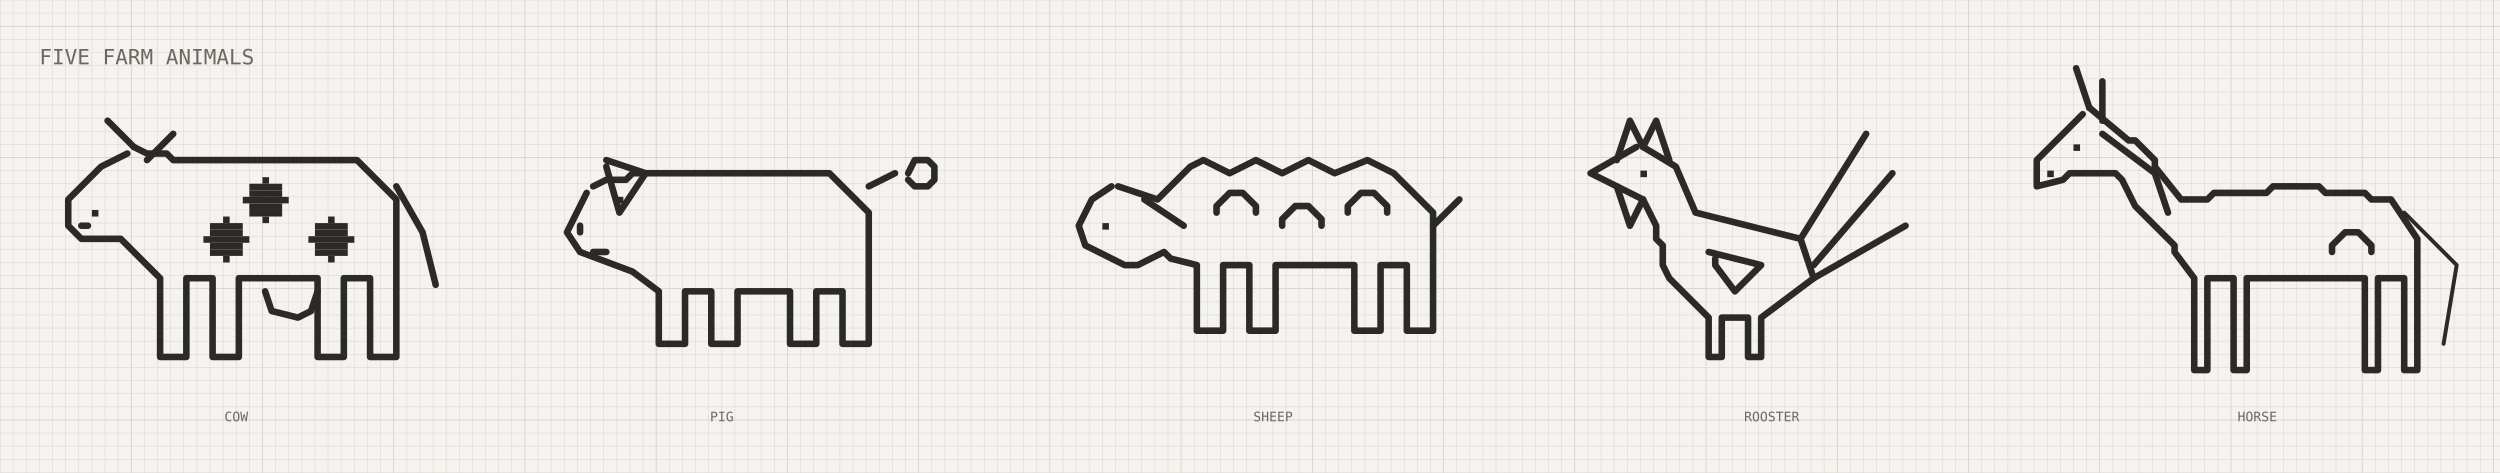
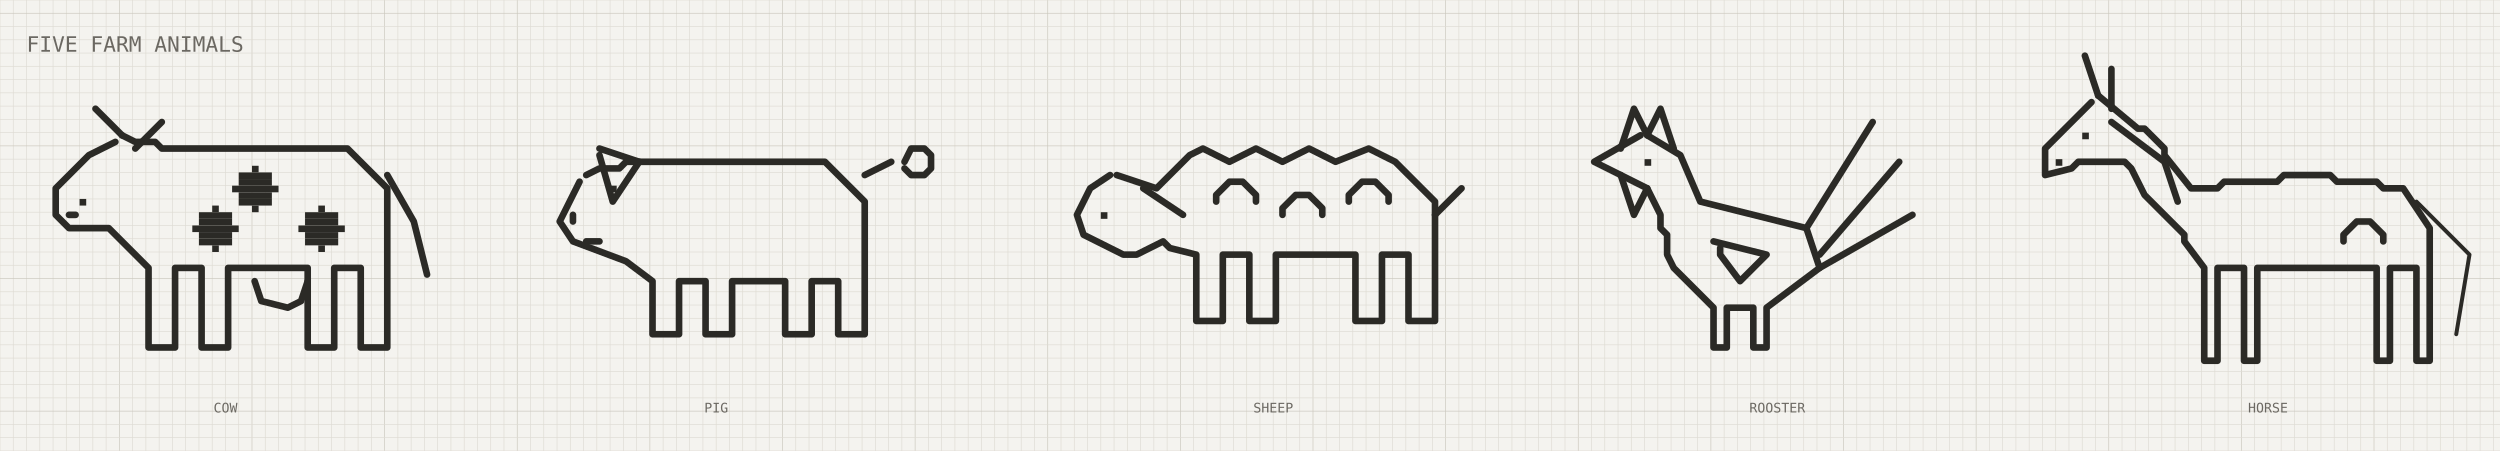
- <svg xmlns="http://www.w3.org/2000/svg" width="1905" height="360" viewBox="0 0 1905 360" font-family="ui-monospace, SFMono-Regular, &quot;Cascadia Mono&quot;, Menlo, Consolas, monospace">
+ <svg xmlns="http://www.w3.org/2000/svg" width="1885" height="340" viewBox="0 0 1885 340" font-family="ui-monospace, SFMono-Regular, &quot;Cascadia Mono&quot;, Menlo, Consolas, monospace" role="img" aria-labelledby="tp-title tp-desc">
  <style>
  .bg { fill: #f4f3ef; }
  .grid { stroke: #dedbd3; stroke-width: 0.5; }
  .grid-major { stroke: #cbc7bd; stroke-width: 0.5; }
  .box { fill: #e9e7e1; stroke: #2b2a26; stroke-width: 1; }
-   .box-label { fill: #2b2a26; }
+   .box-label, .key-title, .key-label { fill: #2b2a26; }
  .stroke { fill: #2b2a26; }
  .hop { stroke: #2b2a26; }
  .free-text { fill: #6b6862; }
  .hit-S0 { fill: #8a5b56; opacity: 0.30; }
  .hit-S1 { fill: #96755c; opacity: 0.28; }
  .hit-S2 { fill: #87805a; opacity: 0.24; }
  .hit-S3 { fill: #4a6572; opacity: 0.20; }
  .dimmed { fill: url(#tp-stipple); }
  .dither-run { fill: #2b2a26; }
  .simplify-run { fill: #2b2a26; }
  @media (prefers-color-scheme: dark) {
    .bg { fill: #1a1917; }
    .grid { stroke: #2e2c28; }
    .grid-major { stroke: #3d3a35; }
    .box { fill: #232220; stroke: #dedbd3; }
    .box-label { fill: #dedbd3; }
    .free-text { fill: #9a968d; }
    .stroke { fill: #dedbd3; }
    .hop { stroke: #dedbd3; }
  }
+ 
</style>
  <defs>
    <pattern id="tp-stipple" width="10" height="10" patternUnits="userSpaceOnUse">
      <rect width="5" height="5" fill="#2b2a26" />
      <rect x="5" y="5" width="5" height="5" fill="#2b2a26" />
    </pattern>
  </defs>
-   <rect class="bg" x="0" y="0" width="1905" height="360" />
-   <g transform="translate(0,20)">
+   <rect class="bg" x="0" y="0" width="1885" height="340" />
+   <g transform="translate(-10,10)">
    <line class="grid" x1="-10" y1="-30" x2="-10" y2="350" />
    <line class="grid-major" x1="0" y1="-30" x2="0" y2="350" />
    <line class="grid" x1="10" y1="-30" x2="10" y2="350" />
    <line class="grid" x1="20" y1="-30" x2="20" y2="350" />
    <line class="grid" x1="30" y1="-30" x2="30" y2="350" />
    <line class="grid" x1="40" y1="-30" x2="40" y2="350" />
    <line class="grid" x1="50" y1="-30" x2="50" y2="350" />
    <line class="grid" x1="60" y1="-30" x2="60" y2="350" />
    <line class="grid" x1="70" y1="-30" x2="70" y2="350" />
    <line class="grid" x1="80" y1="-30" x2="80" y2="350" />
    <line class="grid" x1="90" y1="-30" x2="90" y2="350" />
    <line class="grid-major" x1="100" y1="-30" x2="100" y2="350" />
    <line class="grid" x1="110" y1="-30" x2="110" y2="350" />
    <line class="grid" x1="120" y1="-30" x2="120" y2="350" />
    <line class="grid" x1="130" y1="-30" x2="130" y2="350" />
    <line class="grid" x1="140" y1="-30" x2="140" y2="350" />
    <line class="grid" x1="150" y1="-30" x2="150" y2="350" />
    <line class="grid" x1="160" y1="-30" x2="160" y2="350" />
    <line class="grid" x1="170" y1="-30" x2="170" y2="350" />
    <line class="grid" x1="180" y1="-30" x2="180" y2="350" />
    <line class="grid" x1="190" y1="-30" x2="190" y2="350" />
    <line class="grid-major" x1="200" y1="-30" x2="200" y2="350" />
    <line class="grid" x1="210" y1="-30" x2="210" y2="350" />
    <line class="grid" x1="220" y1="-30" x2="220" y2="350" />
    <line class="grid" x1="230" y1="-30" x2="230" y2="350" />
    <line class="grid" x1="240" y1="-30" x2="240" y2="350" />
    <line class="grid" x1="250" y1="-30" x2="250" y2="350" />
    <line class="grid" x1="260" y1="-30" x2="260" y2="350" />
    <line class="grid" x1="270" y1="-30" x2="270" y2="350" />
    <line class="grid" x1="280" y1="-30" x2="280" y2="350" />
    <line class="grid" x1="290" y1="-30" x2="290" y2="350" />
    <line class="grid-major" x1="300" y1="-30" x2="300" y2="350" />
    <line class="grid" x1="310" y1="-30" x2="310" y2="350" />
    <line class="grid" x1="320" y1="-30" x2="320" y2="350" />
    <line class="grid" x1="330" y1="-30" x2="330" y2="350" />
    <line class="grid" x1="340" y1="-30" x2="340" y2="350" />
    <line class="grid" x1="350" y1="-30" x2="350" y2="350" />
    <line class="grid" x1="360" y1="-30" x2="360" y2="350" />
    <line class="grid" x1="370" y1="-30" x2="370" y2="350" />
    <line class="grid" x1="380" y1="-30" x2="380" y2="350" />
    <line class="grid" x1="390" y1="-30" x2="390" y2="350" />
    <line class="grid-major" x1="400" y1="-30" x2="400" y2="350" />
    <line class="grid" x1="410" y1="-30" x2="410" y2="350" />
    <line class="grid" x1="420" y1="-30" x2="420" y2="350" />
    <line class="grid" x1="430" y1="-30" x2="430" y2="350" />
    <line class="grid" x1="440" y1="-30" x2="440" y2="350" />
    <line class="grid" x1="450" y1="-30" x2="450" y2="350" />
    <line class="grid" x1="460" y1="-30" x2="460" y2="350" />
    <line class="grid" x1="470" y1="-30" x2="470" y2="350" />
    <line class="grid" x1="480" y1="-30" x2="480" y2="350" />
    <line class="grid" x1="490" y1="-30" x2="490" y2="350" />
    <line class="grid-major" x1="500" y1="-30" x2="500" y2="350" />
    <line class="grid" x1="510" y1="-30" x2="510" y2="350" />
    <line class="grid" x1="520" y1="-30" x2="520" y2="350" />
    <line class="grid" x1="530" y1="-30" x2="530" y2="350" />
    <line class="grid" x1="540" y1="-30" x2="540" y2="350" />
    <line class="grid" x1="550" y1="-30" x2="550" y2="350" />
    <line class="grid" x1="560" y1="-30" x2="560" y2="350" />
    <line class="grid" x1="570" y1="-30" x2="570" y2="350" />
    <line class="grid" x1="580" y1="-30" x2="580" y2="350" />
    <line class="grid" x1="590" y1="-30" x2="590" y2="350" />
    <line class="grid-major" x1="600" y1="-30" x2="600" y2="350" />
    <line class="grid" x1="610" y1="-30" x2="610" y2="350" />
    <line class="grid" x1="620" y1="-30" x2="620" y2="350" />
    <line class="grid" x1="630" y1="-30" x2="630" y2="350" />
    <line class="grid" x1="640" y1="-30" x2="640" y2="350" />
    <line class="grid" x1="650" y1="-30" x2="650" y2="350" />
    <line class="grid" x1="660" y1="-30" x2="660" y2="350" />
    <line class="grid" x1="670" y1="-30" x2="670" y2="350" />
    <line class="grid" x1="680" y1="-30" x2="680" y2="350" />
    <line class="grid" x1="690" y1="-30" x2="690" y2="350" />
    <line class="grid-major" x1="700" y1="-30" x2="700" y2="350" />
    <line class="grid" x1="710" y1="-30" x2="710" y2="350" />
    <line class="grid" x1="720" y1="-30" x2="720" y2="350" />
    <line class="grid" x1="730" y1="-30" x2="730" y2="350" />
    <line class="grid" x1="740" y1="-30" x2="740" y2="350" />
    <line class="grid" x1="750" y1="-30" x2="750" y2="350" />
    <line class="grid" x1="760" y1="-30" x2="760" y2="350" />
    <line class="grid" x1="770" y1="-30" x2="770" y2="350" />
    <line class="grid" x1="780" y1="-30" x2="780" y2="350" />
    <line class="grid" x1="790" y1="-30" x2="790" y2="350" />
    <line class="grid-major" x1="800" y1="-30" x2="800" y2="350" />
    <line class="grid" x1="810" y1="-30" x2="810" y2="350" />
    <line class="grid" x1="820" y1="-30" x2="820" y2="350" />
    <line class="grid" x1="830" y1="-30" x2="830" y2="350" />
    <line class="grid" x1="840" y1="-30" x2="840" y2="350" />
    <line class="grid" x1="850" y1="-30" x2="850" y2="350" />
    <line class="grid" x1="860" y1="-30" x2="860" y2="350" />
    <line class="grid" x1="870" y1="-30" x2="870" y2="350" />
    <line class="grid" x1="880" y1="-30" x2="880" y2="350" />
    <line class="grid" x1="890" y1="-30" x2="890" y2="350" />
    <line class="grid-major" x1="900" y1="-30" x2="900" y2="350" />
    <line class="grid" x1="910" y1="-30" x2="910" y2="350" />
    <line class="grid" x1="920" y1="-30" x2="920" y2="350" />
    <line class="grid" x1="930" y1="-30" x2="930" y2="350" />
    <line class="grid" x1="940" y1="-30" x2="940" y2="350" />
    <line class="grid" x1="950" y1="-30" x2="950" y2="350" />
    <line class="grid" x1="960" y1="-30" x2="960" y2="350" />
    <line class="grid" x1="970" y1="-30" x2="970" y2="350" />
    <line class="grid" x1="980" y1="-30" x2="980" y2="350" />
    <line class="grid" x1="990" y1="-30" x2="990" y2="350" />
    <line class="grid-major" x1="1000" y1="-30" x2="1000" y2="350" />
    <line class="grid" x1="1010" y1="-30" x2="1010" y2="350" />
    <line class="grid" x1="1020" y1="-30" x2="1020" y2="350" />
    <line class="grid" x1="1030" y1="-30" x2="1030" y2="350" />
    <line class="grid" x1="1040" y1="-30" x2="1040" y2="350" />
    <line class="grid" x1="1050" y1="-30" x2="1050" y2="350" />
    <line class="grid" x1="1060" y1="-30" x2="1060" y2="350" />
    <line class="grid" x1="1070" y1="-30" x2="1070" y2="350" />
    <line class="grid" x1="1080" y1="-30" x2="1080" y2="350" />
    <line class="grid" x1="1090" y1="-30" x2="1090" y2="350" />
    <line class="grid-major" x1="1100" y1="-30" x2="1100" y2="350" />
    <line class="grid" x1="1110" y1="-30" x2="1110" y2="350" />
    <line class="grid" x1="1120" y1="-30" x2="1120" y2="350" />
    <line class="grid" x1="1130" y1="-30" x2="1130" y2="350" />
    <line class="grid" x1="1140" y1="-30" x2="1140" y2="350" />
    <line class="grid" x1="1150" y1="-30" x2="1150" y2="350" />
    <line class="grid" x1="1160" y1="-30" x2="1160" y2="350" />
    <line class="grid" x1="1170" y1="-30" x2="1170" y2="350" />
    <line class="grid" x1="1180" y1="-30" x2="1180" y2="350" />
    <line class="grid" x1="1190" y1="-30" x2="1190" y2="350" />
    <line class="grid-major" x1="1200" y1="-30" x2="1200" y2="350" />
    <line class="grid" x1="1210" y1="-30" x2="1210" y2="350" />
    <line class="grid" x1="1220" y1="-30" x2="1220" y2="350" />
    <line class="grid" x1="1230" y1="-30" x2="1230" y2="350" />
    <line class="grid" x1="1240" y1="-30" x2="1240" y2="350" />
    <line class="grid" x1="1250" y1="-30" x2="1250" y2="350" />
    <line class="grid" x1="1260" y1="-30" x2="1260" y2="350" />
    <line class="grid" x1="1270" y1="-30" x2="1270" y2="350" />
    <line class="grid" x1="1280" y1="-30" x2="1280" y2="350" />
    <line class="grid" x1="1290" y1="-30" x2="1290" y2="350" />
    <line class="grid-major" x1="1300" y1="-30" x2="1300" y2="350" />
    <line class="grid" x1="1310" y1="-30" x2="1310" y2="350" />
    <line class="grid" x1="1320" y1="-30" x2="1320" y2="350" />
    <line class="grid" x1="1330" y1="-30" x2="1330" y2="350" />
    <line class="grid" x1="1340" y1="-30" x2="1340" y2="350" />
    <line class="grid" x1="1350" y1="-30" x2="1350" y2="350" />
    <line class="grid" x1="1360" y1="-30" x2="1360" y2="350" />
    <line class="grid" x1="1370" y1="-30" x2="1370" y2="350" />
    <line class="grid" x1="1380" y1="-30" x2="1380" y2="350" />
    <line class="grid" x1="1390" y1="-30" x2="1390" y2="350" />
    <line class="grid-major" x1="1400" y1="-30" x2="1400" y2="350" />
    <line class="grid" x1="1410" y1="-30" x2="1410" y2="350" />
    <line class="grid" x1="1420" y1="-30" x2="1420" y2="350" />
    <line class="grid" x1="1430" y1="-30" x2="1430" y2="350" />
    <line class="grid" x1="1440" y1="-30" x2="1440" y2="350" />
    <line class="grid" x1="1450" y1="-30" x2="1450" y2="350" />
    <line class="grid" x1="1460" y1="-30" x2="1460" y2="350" />
    <line class="grid" x1="1470" y1="-30" x2="1470" y2="350" />
    <line class="grid" x1="1480" y1="-30" x2="1480" y2="350" />
    <line class="grid" x1="1490" y1="-30" x2="1490" y2="350" />
    <line class="grid-major" x1="1500" y1="-30" x2="1500" y2="350" />
    <line class="grid" x1="1510" y1="-30" x2="1510" y2="350" />
    <line class="grid" x1="1520" y1="-30" x2="1520" y2="350" />
    <line class="grid" x1="1530" y1="-30" x2="1530" y2="350" />
    <line class="grid" x1="1540" y1="-30" x2="1540" y2="350" />
    <line class="grid" x1="1550" y1="-30" x2="1550" y2="350" />
    <line class="grid" x1="1560" y1="-30" x2="1560" y2="350" />
    <line class="grid" x1="1570" y1="-30" x2="1570" y2="350" />
    <line class="grid" x1="1580" y1="-30" x2="1580" y2="350" />
    <line class="grid" x1="1590" y1="-30" x2="1590" y2="350" />
    <line class="grid-major" x1="1600" y1="-30" x2="1600" y2="350" />
    <line class="grid" x1="1610" y1="-30" x2="1610" y2="350" />
    <line class="grid" x1="1620" y1="-30" x2="1620" y2="350" />
    <line class="grid" x1="1630" y1="-30" x2="1630" y2="350" />
    <line class="grid" x1="1640" y1="-30" x2="1640" y2="350" />
    <line class="grid" x1="1650" y1="-30" x2="1650" y2="350" />
    <line class="grid" x1="1660" y1="-30" x2="1660" y2="350" />
    <line class="grid" x1="1670" y1="-30" x2="1670" y2="350" />
    <line class="grid" x1="1680" y1="-30" x2="1680" y2="350" />
    <line class="grid" x1="1690" y1="-30" x2="1690" y2="350" />
    <line class="grid-major" x1="1700" y1="-30" x2="1700" y2="350" />
    <line class="grid" x1="1710" y1="-30" x2="1710" y2="350" />
    <line class="grid" x1="1720" y1="-30" x2="1720" y2="350" />
    <line class="grid" x1="1730" y1="-30" x2="1730" y2="350" />
    <line class="grid" x1="1740" y1="-30" x2="1740" y2="350" />
    <line class="grid" x1="1750" y1="-30" x2="1750" y2="350" />
    <line class="grid" x1="1760" y1="-30" x2="1760" y2="350" />
    <line class="grid" x1="1770" y1="-30" x2="1770" y2="350" />
    <line class="grid" x1="1780" y1="-30" x2="1780" y2="350" />
    <line class="grid" x1="1790" y1="-30" x2="1790" y2="350" />
    <line class="grid-major" x1="1800" y1="-30" x2="1800" y2="350" />
    <line class="grid" x1="1810" y1="-30" x2="1810" y2="350" />
    <line class="grid" x1="1820" y1="-30" x2="1820" y2="350" />
    <line class="grid" x1="1830" y1="-30" x2="1830" y2="350" />
    <line class="grid" x1="1840" y1="-30" x2="1840" y2="350" />
    <line class="grid" x1="1850" y1="-30" x2="1850" y2="350" />
    <line class="grid" x1="1860" y1="-30" x2="1860" y2="350" />
    <line class="grid" x1="1870" y1="-30" x2="1870" y2="350" />
    <line class="grid" x1="1880" y1="-30" x2="1880" y2="350" />
    <line class="grid" x1="1890" y1="-30" x2="1890" y2="350" />
    <line class="grid-major" x1="1900" y1="-30" x2="1900" y2="350" />
    <line class="grid" x1="1910" y1="-30" x2="1910" y2="350" />
    <line class="grid" x1="-10" y1="-30" x2="1915" y2="-30" />
    <line class="grid" x1="-10" y1="-20" x2="1915" y2="-20" />
    <line class="grid" x1="-10" y1="-10" x2="1915" y2="-10" />
    <line class="grid-major" x1="-10" y1="0" x2="1915" y2="0" />
    <line class="grid" x1="-10" y1="10" x2="1915" y2="10" />
    <line class="grid" x1="-10" y1="20" x2="1915" y2="20" />
    <line class="grid" x1="-10" y1="30" x2="1915" y2="30" />
    <line class="grid" x1="-10" y1="40" x2="1915" y2="40" />
    <line class="grid" x1="-10" y1="50" x2="1915" y2="50" />
    <line class="grid" x1="-10" y1="60" x2="1915" y2="60" />
    <line class="grid" x1="-10" y1="70" x2="1915" y2="70" />
    <line class="grid" x1="-10" y1="80" x2="1915" y2="80" />
    <line class="grid" x1="-10" y1="90" x2="1915" y2="90" />
    <line class="grid-major" x1="-10" y1="100" x2="1915" y2="100" />
    <line class="grid" x1="-10" y1="110" x2="1915" y2="110" />
    <line class="grid" x1="-10" y1="120" x2="1915" y2="120" />
    <line class="grid" x1="-10" y1="130" x2="1915" y2="130" />
    <line class="grid" x1="-10" y1="140" x2="1915" y2="140" />
    <line class="grid" x1="-10" y1="150" x2="1915" y2="150" />
    <line class="grid" x1="-10" y1="160" x2="1915" y2="160" />
    <line class="grid" x1="-10" y1="170" x2="1915" y2="170" />
    <line class="grid" x1="-10" y1="180" x2="1915" y2="180" />
    <line class="grid" x1="-10" y1="190" x2="1915" y2="190" />
    <line class="grid-major" x1="-10" y1="200" x2="1915" y2="200" />
    <line class="grid" x1="-10" y1="210" x2="1915" y2="210" />
    <line class="grid" x1="-10" y1="220" x2="1915" y2="220" />
    <line class="grid" x1="-10" y1="230" x2="1915" y2="230" />
    <line class="grid" x1="-10" y1="240" x2="1915" y2="240" />
    <line class="grid" x1="-10" y1="250" x2="1915" y2="250" />
    <line class="grid" x1="-10" y1="260" x2="1915" y2="260" />
    <line class="grid" x1="-10" y1="270" x2="1915" y2="270" />
    <line class="grid" x1="-10" y1="280" x2="1915" y2="280" />
    <line class="grid" x1="-10" y1="290" x2="1915" y2="290" />
    <line class="grid-major" x1="-10" y1="300" x2="1915" y2="300" />
    <line class="grid" x1="-10" y1="310" x2="1915" y2="310" />
    <line class="grid" x1="-10" y1="320" x2="1915" y2="320" />
    <line class="grid" x1="-10" y1="330" x2="1915" y2="330" />
    <line class="grid" x1="-10" y1="340" x2="1915" y2="340" />
    <line class="grid" x1="-10" y1="350" x2="1915" y2="350" />
  </g>
-   <g transform="translate(0,20)">
+   <g transform="translate(-10,10)">
    <g data-page="base" data-z="0" opacity="1">
-       <g data-element="cow-tail">
+       <g data-element="cow-tail" role="group" aria-label="path cow-tail">
        <g data-id="cow-tail" data-kind="path" data-role="artwork">
          <polyline points="302,122 322,157 332,197" fill="none" stroke="#2b2a26" stroke-width="5" stroke-linecap="round" stroke-linejoin="round" />
        </g>
      </g>
-       <g data-element="cow-eye">
+       <g data-element="cow-eye" role="group" aria-label="path cow-eye">
        <g data-id="cow-eye" data-kind="path" data-role="artwork" data-paint="cells">
          <rect x="70" y="140" width="5" height="5" fill="#2b2a26" />
        </g>
      </g>
-       <g data-element="text-1">
+       <g data-element="text-1" role="group" aria-label="text text-1: COW">
        <text class="free-text" x="171" y="301" font-size="10" font-weight="400" textLength="18" lengthAdjust="spacingAndGlyphs" xml:space="preserve">COW</text>
      </g>
-       <g data-element="pig-body">
+       <g data-element="pig-body" role="group" aria-label="path pig-body">
        <g data-id="pig-body" data-kind="path" data-role="artwork">
          <polyline points="452,122 462,117 477,117 482,112 632,112 662,142 662,242 642,242 642,202 622,202 622,242 602,242 602,202 562,202 562,242 542,242 542,202 522,202 522,242 502,242 502,202 482,187 442,172 432,157 447,127" fill="none" stroke="#2b2a26" stroke-width="5" stroke-linecap="round" stroke-linejoin="round" />
        </g>
      </g>
-       <g data-element="pig-snout">
+       <g data-element="pig-snout" role="group" aria-label="path pig-snout">
        <g data-id="pig-snout" data-kind="path" data-role="artwork">
          <polyline points="442,152 442,157" fill="none" stroke="#2b2a26" stroke-width="5" stroke-linecap="round" stroke-linejoin="round" />
        </g>
      </g>
-       <g data-element="pig-eye">
+       <g data-element="pig-eye" role="group" aria-label="path pig-eye">
        <g data-id="pig-eye" data-kind="path" data-role="artwork" data-paint="cells">
          <rect x="470" y="130" width="5" height="5" fill="#2b2a26" />
        </g>
      </g>
-       <g data-element="pig-mouth">
+       <g data-element="pig-mouth" role="group" aria-label="path pig-mouth">
        <g data-id="pig-mouth" data-kind="path" data-role="artwork">
          <polyline points="452,172 462,172" fill="none" stroke="#2b2a26" stroke-width="5" stroke-linecap="round" stroke-linejoin="round" />
        </g>
      </g>
-       <g data-element="pig-tail">
+       <g data-element="pig-tail" role="group" aria-label="path pig-tail">
        <g data-id="pig-tail" data-kind="path" data-role="artwork">
          <polyline points="662,122 682,112" fill="none" stroke="#2b2a26" stroke-width="5" stroke-linecap="round" stroke-linejoin="round" />
        </g>
      </g>
-       <g data-element="pig-tail-curl">
+       <g data-element="pig-tail-curl" role="group" aria-label="path pig-tail-curl">
        <g data-id="pig-tail-curl" data-kind="path" data-role="artwork">
          <polyline points="692,112 697,102 707,102 712,107 712,117 707,122 697,122 692,117" fill="none" stroke="#2b2a26" stroke-width="5" stroke-linecap="round" stroke-linejoin="round" />
        </g>
      </g>
-       <g data-element="text-2">
+       <g data-element="text-2" role="group" aria-label="text text-2: PIG">
        <text class="free-text" x="541" y="301" font-size="10" font-weight="400" textLength="18" lengthAdjust="spacingAndGlyphs" xml:space="preserve">PIG</text>
      </g>
-       <g data-element="sheep-eye">
+       <g data-element="sheep-eye" role="group" aria-label="path sheep-eye">
        <g data-id="sheep-eye" data-kind="path" data-role="artwork" data-paint="cells">
          <rect x="840" y="150" width="5" height="5" fill="#2b2a26" />
        </g>
      </g>
-       <g data-element="sheep-curl-1">
+       <g data-element="sheep-curl-1" role="group" aria-label="path sheep-curl-1">
        <g data-id="sheep-curl-1" data-kind="path" data-role="artwork">
          <polyline points="927,142 927,137 937,127 947,127 957,137 957,142" fill="none" stroke="#2b2a26" stroke-width="5" stroke-linecap="round" stroke-linejoin="round" />
        </g>
      </g>
-       <g data-element="sheep-curl-2">
+       <g data-element="sheep-curl-2" role="group" aria-label="path sheep-curl-2">
        <g data-id="sheep-curl-2" data-kind="path" data-role="artwork">
          <polyline points="977,152 977,147 987,137 997,137 1007,147 1007,152" fill="none" stroke="#2b2a26" stroke-width="5" stroke-linecap="round" stroke-linejoin="round" />
        </g>
      </g>
-       <g data-element="sheep-curl-3">
+       <g data-element="sheep-curl-3" role="group" aria-label="path sheep-curl-3">
        <g data-id="sheep-curl-3" data-kind="path" data-role="artwork">
          <polyline points="1027,142 1027,137 1037,127 1047,127 1057,137 1057,142" fill="none" stroke="#2b2a26" stroke-width="5" stroke-linecap="round" stroke-linejoin="round" />
        </g>
      </g>
-       <g data-element="sheep-tail">
+       <g data-element="sheep-tail" role="group" aria-label="path sheep-tail">
        <g data-id="sheep-tail" data-kind="path" data-role="artwork">
          <polyline points="1092,152 1112,132" fill="none" stroke="#2b2a26" stroke-width="5" stroke-linecap="round" stroke-linejoin="round" />
        </g>
      </g>
-       <g data-element="text-3">
+       <g data-element="text-3" role="group" aria-label="text text-3: SHEEP">
        <text class="free-text" x="955" y="301" font-size="10" font-weight="400" textLength="30" lengthAdjust="spacingAndGlyphs" xml:space="preserve">SHEEP</text>
      </g>
-       <g data-element="rooster-body">
+       <g data-element="rooster-body" role="group" aria-label="path rooster-body">
        <g data-id="rooster-body" data-kind="path" data-role="artwork">
          <polyline points="1252,92 1277,107 1292,142 1372,162 1382,192 1342,222 1342,252 1332,252 1332,222 1312,222 1312,252 1302,252 1302,222 1272,192 1267,182 1267,167 1262,162 1262,152 1252,132 1212,112 1247,92" fill="none" stroke="#2b2a26" stroke-width="5" stroke-linecap="round" stroke-linejoin="round" />
        </g>
      </g>
-       <g data-element="rooster-comb">
+       <g data-element="rooster-comb" role="group" aria-label="path rooster-comb">
        <g data-id="rooster-comb" data-kind="path" data-role="artwork">
          <polyline points="1232,102 1242,72 1252,92 1262,72 1272,102" fill="none" stroke="#2b2a26" stroke-width="5" stroke-linecap="round" stroke-linejoin="round" />
        </g>
      </g>
-       <g data-element="rooster-wattle">
+       <g data-element="rooster-wattle" role="group" aria-label="path rooster-wattle">
        <g data-id="rooster-wattle" data-kind="path" data-role="artwork">
          <polyline points="1232,122 1242,152 1252,132" fill="none" stroke="#2b2a26" stroke-width="5" stroke-linecap="round" stroke-linejoin="round" />
        </g>
      </g>
-       <g data-element="rooster-eye">
+       <g data-element="rooster-eye" role="group" aria-label="path rooster-eye">
        <g data-id="rooster-eye" data-kind="path" data-role="artwork" data-paint="cells">
          <rect x="1250" y="110" width="5" height="5" fill="#2b2a26" />
        </g>
      </g>
-       <g data-element="rooster-wing">
+       <g data-element="rooster-wing" role="group" aria-label="path rooster-wing">
        <g data-id="rooster-wing" data-kind="path" data-role="artwork">
          <polyline points="1302,172 1342,182 1322,202 1307,182 1307,177" fill="none" stroke="#2b2a26" stroke-width="5" stroke-linecap="round" stroke-linejoin="round" />
        </g>
      </g>
-       <g data-element="rooster-plume-1">
+       <g data-element="rooster-plume-1" role="group" aria-label="path rooster-plume-1">
        <g data-id="rooster-plume-1" data-kind="path" data-role="artwork">
          <polyline points="1372,162 1422,82" fill="none" stroke="#2b2a26" stroke-width="5" stroke-linecap="round" stroke-linejoin="round" />
        </g>
      </g>
-       <g data-element="rooster-plume-2">
+       <g data-element="rooster-plume-2" role="group" aria-label="path rooster-plume-2">
        <g data-id="rooster-plume-2" data-kind="path" data-role="artwork">
          <polyline points="1382,182 1442,112" fill="none" stroke="#2b2a26" stroke-width="5" stroke-linecap="round" stroke-linejoin="round" />
        </g>
      </g>
-       <g data-element="rooster-plume-3">
+       <g data-element="rooster-plume-3" role="group" aria-label="path rooster-plume-3">
        <g data-id="rooster-plume-3" data-kind="path" data-role="artwork">
          <polyline points="1382,192 1452,152" fill="none" stroke="#2b2a26" stroke-width="5" stroke-linecap="round" stroke-linejoin="round" />
        </g>
      </g>
-       <g data-element="text-4">
+       <g data-element="text-4" role="group" aria-label="text text-4: ROOSTER">
        <text class="free-text" x="1329" y="301" font-size="10" font-weight="400" textLength="42" lengthAdjust="spacingAndGlyphs" xml:space="preserve">ROOSTER</text>
      </g>
-       <g data-element="horse-body">
+       <g data-element="horse-body" role="group" aria-label="path horse-body">
        <g data-id="horse-body" data-kind="path" data-role="artwork">
          <polyline points="1592,62 1622,87 1627,87 1642,102 1642,107 1662,132 1682,132 1687,127 1727,127 1732,122 1767,122 1772,127 1802,127 1807,132 1822,132 1842,162 1842,262 1832,262 1832,192 1812,192 1812,262 1802,262 1802,192 1712,192 1712,262 1702,262 1702,192 1682,192 1682,262 1672,262 1672,192 1657,172 1657,167 1627,137 1617,117 1612,112 1577,112 1572,117 1552,122 1552,102 1587,67" fill="none" stroke="#2b2a26" stroke-width="5" stroke-linecap="round" stroke-linejoin="round" />
        </g>
      </g>
-       <g data-element="horse-eye">
+       <g data-element="horse-eye" role="group" aria-label="path horse-eye">
        <g data-id="horse-eye" data-kind="path" data-role="artwork" data-paint="cells">
          <rect x="1580" y="90" width="5" height="5" fill="#2b2a26" />
        </g>
      </g>
-       <g data-element="horse-nostril">
+       <g data-element="horse-nostril" role="group" aria-label="path horse-nostril">
        <g data-id="horse-nostril" data-kind="path" data-role="artwork" data-paint="cells">
          <rect x="1560" y="110" width="5" height="5" fill="#2b2a26" />
        </g>
      </g>
-       <g data-element="text-5">
+       <g data-element="text-5" role="group" aria-label="text text-5: HORSE">
        <text class="free-text" x="1705" y="301" font-size="10" font-weight="400" textLength="30" lengthAdjust="spacingAndGlyphs" xml:space="preserve">HORSE</text>
      </g>
-       <g data-element="text-6">
+       <g data-element="text-6" role="group" aria-label="text text-6: FIVE FARM ANIMALS">
        <text class="free-text" x="30" y="29" font-size="16" font-weight="400" textLength="170" lengthAdjust="spacingAndGlyphs" xml:space="preserve">FIVE FARM ANIMALS</text>
      </g>
-       <g data-element="horse-haunch">
+       <g data-element="horse-haunch" role="group" aria-label="path horse-haunch">
        <g data-id="horse-haunch" data-kind="path" data-role="artwork">
          <polyline points="1777,172 1777,167 1787,157 1797,157 1807,167 1807,172" fill="none" stroke="#2b2a26" stroke-width="5" stroke-linecap="round" stroke-linejoin="round" />
        </g>
      </g>
-       <g data-element="horse-tail-1">
+       <g data-element="horse-tail-1" role="group" aria-label="path horse-tail-1">
        <g data-id="horse-tail-1" data-kind="path" data-role="artwork">
          <polyline points="1832,142 1872,182 1862,242" fill="none" stroke="#2b2a26" stroke-width="3" stroke-linecap="round" stroke-linejoin="round" />
        </g>
      </g>
-       <g data-element="cow-body">
+       <g data-element="cow-body" role="group" aria-label="path cow-body">
        <g data-id="cow-body" data-kind="path" data-role="artwork">
          <polyline points="102,92 112,97 127,97 132,102 272,102 302,132 302,252 282,252 282,192 262,192 262,252 242,252 242,192 182,192 182,252 162,252 162,192 142,192 142,252 122,252 122,192 92,162 62,162 52,152 52,132 77,107 97,97" fill="none" stroke="#2b2a26" stroke-width="5" stroke-linecap="round" stroke-linejoin="round" />
        </g>
      </g>
-       <g data-element="cow-horn">
+       <g data-element="cow-horn" role="group" aria-label="path cow-horn">
        <g data-id="cow-horn" data-kind="path" data-role="artwork">
          <polyline points="102,92 82,72" fill="none" stroke="#2b2a26" stroke-width="5" stroke-linecap="round" stroke-linejoin="round" />
        </g>
      </g>
-       <g data-element="cow-ear">
+       <g data-element="cow-ear" role="group" aria-label="path cow-ear">
        <g data-id="cow-ear" data-kind="path" data-role="artwork">
          <polyline points="112,102 132,82" fill="none" stroke="#2b2a26" stroke-width="5" stroke-linecap="round" stroke-linejoin="round" />
        </g>
      </g>
-       <g data-element="cow-mouth">
+       <g data-element="cow-mouth" role="group" aria-label="path cow-mouth">
        <g data-id="cow-mouth" data-kind="path" data-role="artwork">
          <polyline points="62,152 67,152" fill="none" stroke="#2b2a26" stroke-width="5" stroke-linecap="round" stroke-linejoin="round" />
        </g>
      </g>
-       <g data-element="cow-udder">
+       <g data-element="cow-udder" role="group" aria-label="path cow-udder">
        <g data-id="cow-udder" data-kind="path" data-role="artwork">
          <polyline points="242,202 237,217 227,222 207,217 202,202" fill="none" stroke="#2b2a26" stroke-width="5" stroke-linecap="round" stroke-linejoin="round" />
        </g>
      </g>
-       <g data-element="cow-spot-1">
+       <g data-element="cow-spot-1" role="group" aria-label="path cow-spot-1">
        <g data-id="cow-spot-1" data-kind="path" data-role="artwork" data-paint="cells">
          <rect x="200" y="115" width="5" height="5" fill="#2b2a26" />
          <rect x="190" y="120" width="25" height="5" fill="#2b2a26" />
          <rect x="190" y="125" width="25" height="5" fill="#2b2a26" />
          <rect x="185" y="130" width="35" height="5" fill="#2b2a26" />
          <rect x="190" y="135" width="25" height="5" fill="#2b2a26" />
          <rect x="190" y="140" width="25" height="5" fill="#2b2a26" />
          <rect x="200" y="145" width="5" height="5" fill="#2b2a26" />
        </g>
      </g>
-       <g data-element="sheep-body">
+       <g data-element="sheep-body" role="group" aria-label="path sheep-body">
        <g data-id="sheep-body" data-kind="path" data-role="artwork">
          <polyline points="852,122 882,132 907,107 917,102 937,112 957,102 977,112 997,102 1017,112 1042,102 1062,112 1092,142 1092,232 1072,232 1072,182 1052,182 1052,232 1032,232 1032,182 972,182 972,232 952,232 952,182 932,182 932,232 912,232 912,182 892,177 887,172 867,182 857,182 827,167 822,152 832,132 847,122" fill="none" stroke="#2b2a26" stroke-width="5" stroke-linecap="round" stroke-linejoin="round" />
        </g>
      </g>
-       <g data-element="sheep-ear">
+       <g data-element="sheep-ear" role="group" aria-label="path sheep-ear">
        <g data-id="sheep-ear" data-kind="path" data-role="artwork">
          <polyline points="872,132 902,152" fill="none" stroke="#2b2a26" stroke-width="5" stroke-linecap="round" stroke-linejoin="round" />
        </g>
      </g>
-       <g data-element="horse-ear-1">
+       <g data-element="horse-ear-1" role="group" aria-label="path horse-ear-1">
        <g data-id="horse-ear-1" data-kind="path" data-role="artwork">
          <polyline points="1592,62 1582,32" fill="none" stroke="#2b2a26" stroke-width="5" stroke-linecap="round" stroke-linejoin="round" />
        </g>
      </g>
-       <g data-element="horse-ear-2">
+       <g data-element="horse-ear-2" role="group" aria-label="path horse-ear-2">
        <g data-id="horse-ear-2" data-kind="path" data-role="artwork">
          <polyline points="1602,72 1602,42" fill="none" stroke="#2b2a26" stroke-width="5" stroke-linecap="round" stroke-linejoin="round" />
        </g>
      </g>
-       <g data-element="cow-spot-2">
+       <g data-element="cow-spot-2" role="group" aria-label="path cow-spot-2">
        <g data-id="cow-spot-2" data-kind="path" data-role="artwork" data-paint="cells">
          <rect x="250" y="145" width="5" height="5" fill="#2b2a26" />
          <rect x="240" y="150" width="25" height="5" fill="#2b2a26" />
          <rect x="240" y="155" width="25" height="5" fill="#2b2a26" />
          <rect x="235" y="160" width="35" height="5" fill="#2b2a26" />
          <rect x="240" y="165" width="25" height="5" fill="#2b2a26" />
          <rect x="240" y="170" width="25" height="5" fill="#2b2a26" />
          <rect x="250" y="175" width="5" height="5" fill="#2b2a26" />
        </g>
      </g>
-       <g data-element="cow-spot-3">
+       <g data-element="cow-spot-3" role="group" aria-label="path cow-spot-3">
        <g data-id="cow-spot-3" data-kind="path" data-role="artwork" data-paint="cells">
          <rect x="170" y="145" width="5" height="5" fill="#2b2a26" />
          <rect x="160" y="150" width="25" height="5" fill="#2b2a26" />
          <rect x="160" y="155" width="25" height="5" fill="#2b2a26" />
          <rect x="155" y="160" width="35" height="5" fill="#2b2a26" />
          <rect x="160" y="165" width="25" height="5" fill="#2b2a26" />
          <rect x="160" y="170" width="25" height="5" fill="#2b2a26" />
          <rect x="170" y="175" width="5" height="5" fill="#2b2a26" />
        </g>
      </g>
-       <g data-element="horse-mane">
+       <g data-element="horse-mane" role="group" aria-label="path horse-mane">
        <g data-id="horse-mane" data-kind="path" data-role="artwork">
          <polyline points="1602,82 1642,112 1652,142" fill="none" stroke="#2b2a26" stroke-width="5" stroke-linecap="round" stroke-linejoin="round" />
        </g>
      </g>
-       <g data-element="pig-ear">
+       <g data-element="pig-ear" role="group" aria-label="path pig-ear">
        <g data-id="pig-ear" data-kind="path" data-role="artwork">
          <polyline points="462,102 492,112 472,142 462,107" fill="none" stroke="#2b2a26" stroke-width="5" stroke-linecap="round" stroke-linejoin="round" />
        </g>
      </g>
    </g>
  </g>
</svg>
